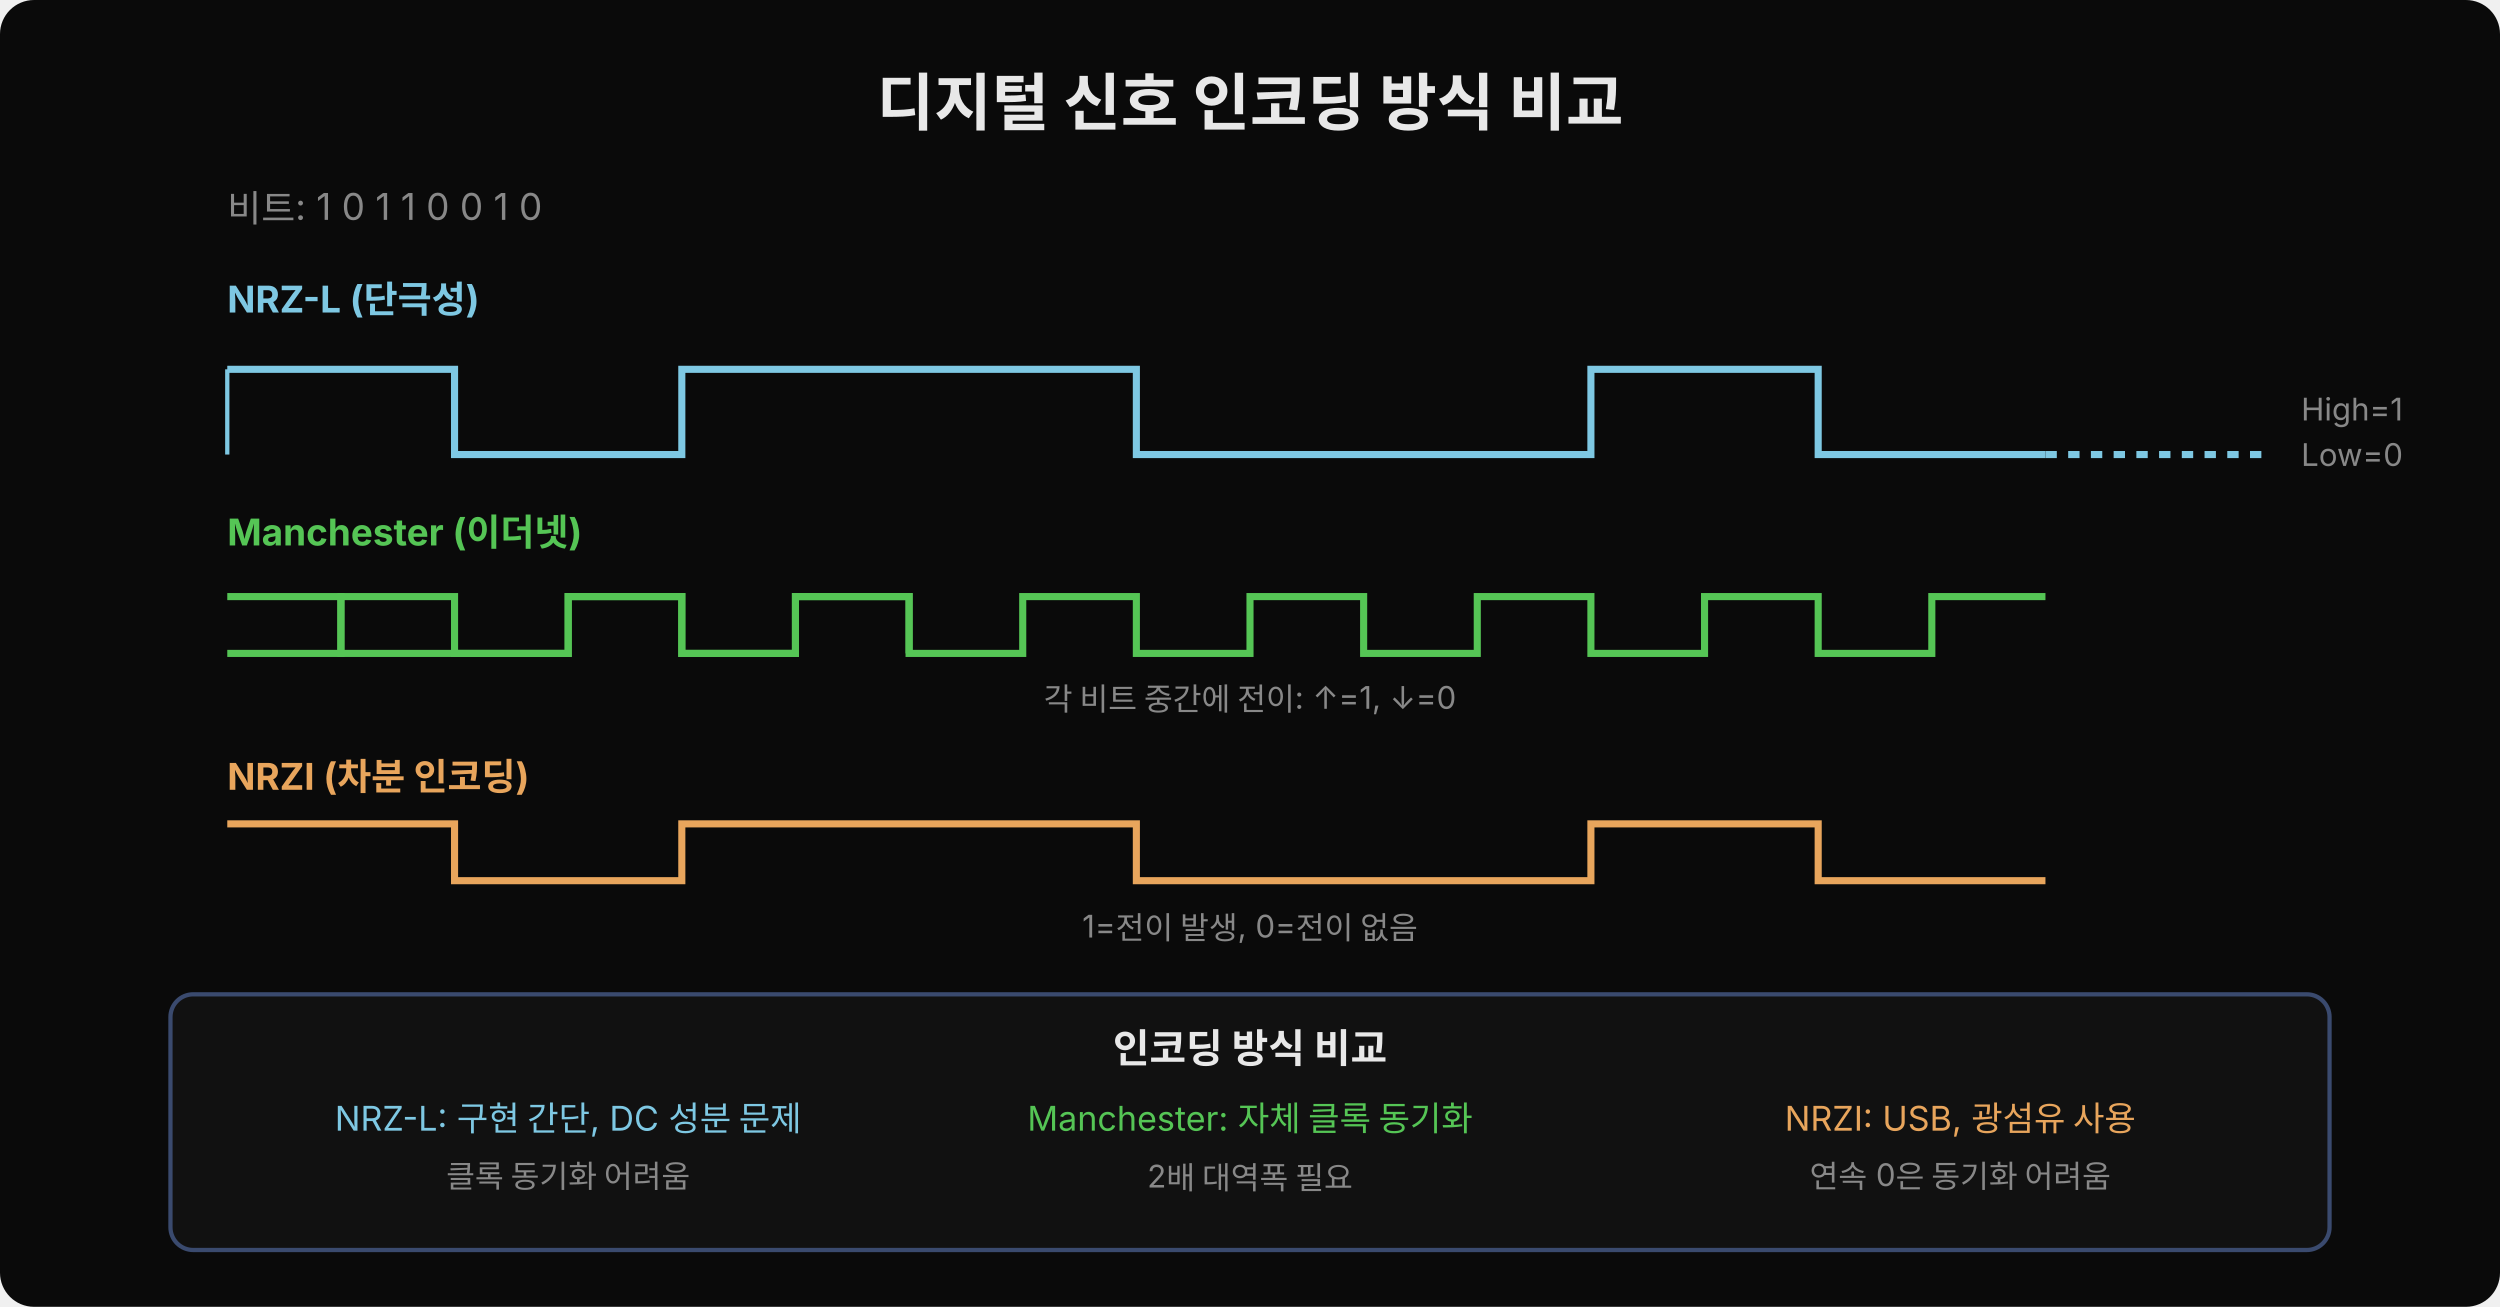
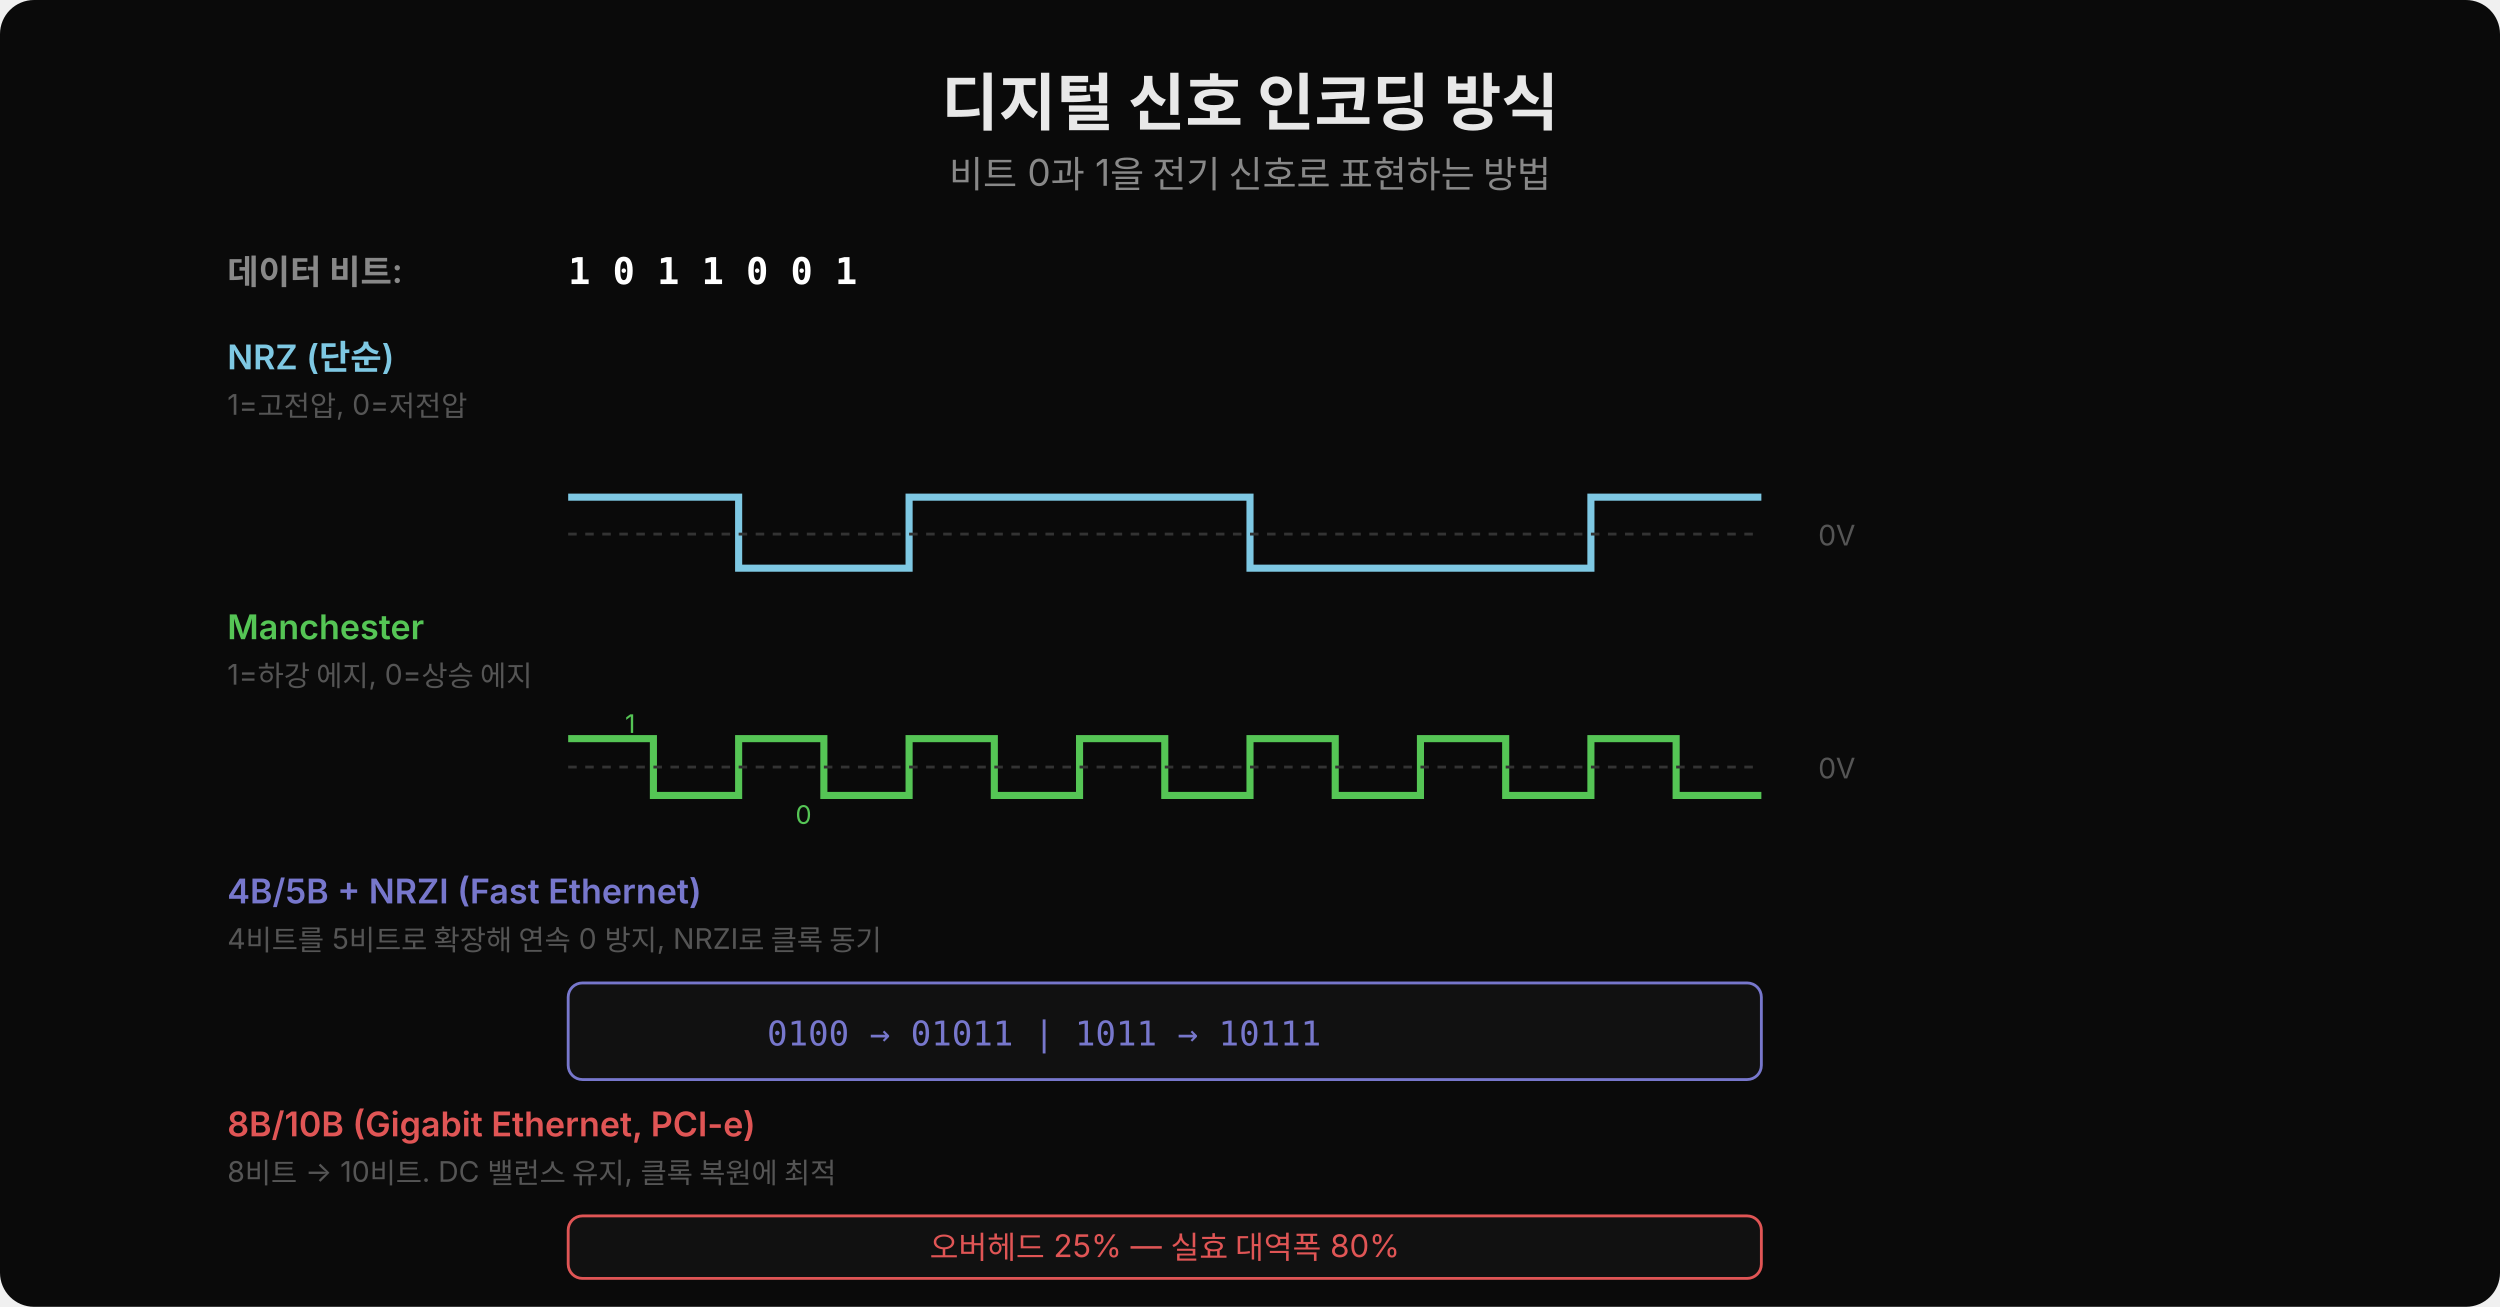
- <svg xmlns="http://www.w3.org/2000/svg" width="880" viewBox="0 0 880 460">
+ <svg xmlns="http://www.w3.org/2000/svg" width="880" height="460" viewBox="0 0 880 460">
  <rect width="880" height="460" fill="#0a0a0a" rx="12" />
-   <text x="440" y="44" font-family="'Wanted Sans Variable','Wanted Sans',-apple-system,sans-serif" font-size="22" font-weight="700" fill="#e8e8e8" text-anchor="middle">디지털 신호 인코딩 방식 비교</text>
-   <text x="80" y="78" font-family="'Wanted Sans Variable','Wanted Sans',-apple-system,sans-serif" font-size="13" fill="#888">비트: 1 0 1 1 0 0 1 0</text>
-   <text x="80" y="110" font-family="'Wanted Sans Variable','Wanted Sans',-apple-system,sans-serif" font-size="13" font-weight="700" fill="#7ec8e3">NRZ-L (단극성)</text>
-   <line x1="80" y1="130" x2="80" y2="160" stroke="#7ec8e3" stroke-width="1.5" />
-   <polyline points="80,130 160,130 160,160 240,160 240,130 320,130 400,130 400,160 480,160 560,160 560,130 640,130 640,160 720,160" fill="none" stroke="#7ec8e3" stroke-width="2.5" />
-   <line x1="720" y1="160" x2="800" y2="160" stroke="#7ec8e3" stroke-width="2.5" stroke-dasharray="4,4" />
-   <text x="810" y="148" font-family="'Wanted Sans Variable','Wanted Sans',-apple-system,sans-serif" font-size="11" fill="#888">High=1</text>
-   <text x="810" y="164" font-family="'Wanted Sans Variable','Wanted Sans',-apple-system,sans-serif" font-size="11" fill="#888">Low=0</text>
-   <text x="80" y="192" font-family="'Wanted Sans Variable','Wanted Sans',-apple-system,sans-serif" font-size="13" font-weight="700" fill="#55c555">Manchester (이더넷)</text>
-   <polyline points="80,230 120,230 120,210 160,210 160,230 200,230 200,210 240,210 240,230 280,230 280,210 320,210 320,230 360,230 360,210 400,210 400,230 440,230 440,210 480,210 480,230 520,230 520,210 560,210 560,230 600,230 600,210 640,210 640,230 680,230 680,210 720,210" fill="none" stroke="#55c555" stroke-width="2.5" />
-   <polyline points="80,210 120,210 120,230 160,230 160,230 200,230 200,210 240,210 240,230 280,230 280,210 320,210 320,230" fill="none" stroke="#55c555" stroke-width="2.5" />
-   <text x="440" y="250" font-family="'Wanted Sans Variable','Wanted Sans',-apple-system,sans-serif" font-size="11" fill="#888" text-anchor="middle">각 비트 중간에 전이: ↑=1, ↓=0</text>
-   <text x="80" y="278" font-family="'Wanted Sans Variable','Wanted Sans',-apple-system,sans-serif" font-size="13" font-weight="700" fill="#e8a55c">NRZI (차분 인코딩)</text>
-   <polyline points="80,290 160,290 160,310 240,310 240,290 320,290 400,290 400,310 480,310 560,310 560,290 640,290 640,310 720,310" fill="none" stroke="#e8a55c" stroke-width="2.5" />
-   <text x="440" y="330" font-family="'Wanted Sans Variable','Wanted Sans',-apple-system,sans-serif" font-size="11" fill="#888" text-anchor="middle">1=전이 발생, 0=전이 없음</text>
-   <rect x="60" y="350" width="760" height="90" rx="8" fill="#111" stroke="#3a4a6e" stroke-width="1.5" />
-   <text x="440" y="374" font-family="'Wanted Sans Variable','Wanted Sans',-apple-system,sans-serif" font-size="14" font-weight="700" fill="#e8e8e8" text-anchor="middle">인코딩 방식 비교</text>
-   <text x="200" y="398" font-family="'Wanted Sans Variable','Wanted Sans',-apple-system,sans-serif" font-size="12" fill="#7ec8e3" text-anchor="middle">NRZ-L: 구현 간단, DC 성분 문제</text>
-   <text x="200" y="418" font-family="'Wanted Sans Variable','Wanted Sans',-apple-system,sans-serif" font-size="11" fill="#888" text-anchor="middle">클록 동기화 어려움</text>
-   <text x="440" y="398" font-family="'Wanted Sans Variable','Wanted Sans',-apple-system,sans-serif" font-size="12" fill="#55c555" text-anchor="middle">Manchester: 자체 클록 동기화</text>
-   <text x="440" y="418" font-family="'Wanted Sans Variable','Wanted Sans',-apple-system,sans-serif" font-size="11" fill="#888" text-anchor="middle">2배 대역폭 필요</text>
-   <text x="690" y="398" font-family="'Wanted Sans Variable','Wanted Sans',-apple-system,sans-serif" font-size="12" fill="#e8a55c" text-anchor="middle">NRZI: USB, 광섬유 사용</text>
-   <text x="690" y="418" font-family="'Wanted Sans Variable','Wanted Sans',-apple-system,sans-serif" font-size="11" fill="#888" text-anchor="middle">연속 0은 동기화 어려움</text>
+   <text x="440" y="44" font-family="'Wanted Sans Variable','Wanted Sans',-apple-system,sans-serif" font-size="22" font-weight="700" fill="#e8e8e8" text-anchor="middle">디지털 신호 인코딩 방식</text>
+   <text x="440" y="66" font-family="'Wanted Sans Variable','Wanted Sans',-apple-system,sans-serif" font-size="13" fill="#888" text-anchor="middle">비트 0과 1을 전기 신호로 표현하는 방법</text>
+   <text x="80" y="100" font-family="'Wanted Sans Variable','Wanted Sans',-apple-system,sans-serif" font-size="12" font-weight="600" fill="#888">데이터 비트:</text>
+   <text x="200" y="100" font-family="'JetBrains Mono','Menlo','Consolas',monospace" font-size="13" font-weight="600" fill="#ffffff">1  0  1  1  0  0  1</text>
+   <text x="80" y="130" font-family="'Wanted Sans Variable','Wanted Sans',-apple-system,sans-serif" font-size="12" font-weight="600" fill="#7ec8e3">NRZ (단순)</text>
+   <text x="80" y="146" font-family="'Wanted Sans Variable','Wanted Sans',-apple-system,sans-serif" font-size="10" fill="#555">1=고전압, 0=저전압</text>
+   <polyline points="200,175 260,175 260,200 320,200 320,175 380,175 380,175 440,175 440,200 500,200 500,200 560,200 560,175 620,175" fill="none" stroke="#7ec8e3" stroke-width="2.5" />
+   <line x1="200" y1="188" x2="620" y2="188" stroke="#333" stroke-width="1" stroke-dasharray="3,3" />
+   <text x="640" y="192" font-family="'Wanted Sans Variable','Wanted Sans',-apple-system,sans-serif" font-size="10" fill="#555">0V</text>
+   <text x="80" y="225" font-family="'Wanted Sans Variable','Wanted Sans',-apple-system,sans-serif" font-size="12" font-weight="600" fill="#55c555">Manchester</text>
+   <text x="80" y="241" font-family="'Wanted Sans Variable','Wanted Sans',-apple-system,sans-serif" font-size="10" fill="#555">1=하강 에지, 0=상승 에지</text>
+   <polyline points="200,260 230,260 230,280 260,280 260,260 290,260 290,280 320,280 320,260 350,260 350,280 380,280 380,260 410,260 410,280 440,280 440,260 470,260 470,280 500,280 500,260 530,260 530,280 560,280 560,260 590,260 590,280 620,280" fill="none" stroke="#55c555" stroke-width="2.5" />
+   <line x1="200" y1="270" x2="620" y2="270" stroke="#333" stroke-width="1" stroke-dasharray="3,3" />
+   <text x="640" y="274" font-family="'Wanted Sans Variable','Wanted Sans',-apple-system,sans-serif" font-size="10" fill="#555">0V</text>
+   <text x="220" y="258" font-family="'Wanted Sans Variable','Wanted Sans',-apple-system,sans-serif" font-size="9" fill="#55c555">1</text>
+   <text x="280" y="290" font-family="'Wanted Sans Variable','Wanted Sans',-apple-system,sans-serif" font-size="9" fill="#55c555">0</text>
+   <text x="80" y="318" font-family="'Wanted Sans Variable','Wanted Sans',-apple-system,sans-serif" font-size="12" font-weight="600" fill="#7777cc">4B/5B + NRZI (Fast Ethernet)</text>
+   <text x="80" y="334" font-family="'Wanted Sans Variable','Wanted Sans',-apple-system,sans-serif" font-size="10" fill="#555">4비트를 5비트로 확장해 연속 0 방지, NRZI로 클록 동기</text>
+   <rect x="200" y="346" width="420" height="34" rx="5" fill="#111" stroke="#7777cc" stroke-width="1" />
+   <text x="270" y="368" font-family="'JetBrains Mono','Menlo','Consolas',monospace" font-size="12" fill="#7777cc">0100 → 01011  |  1011 → 10111</text>
+   <text x="80" y="400" font-family="'Wanted Sans Variable','Wanted Sans',-apple-system,sans-serif" font-size="12" font-weight="600" fill="#e05555">8B/10B (Gigabit Ethernet, PCI-e)</text>
+   <text x="80" y="416" font-family="'Wanted Sans Variable','Wanted Sans',-apple-system,sans-serif" font-size="10" fill="#555">8비트 → 10비트. DC 밸런스 유지, 클록 복원에 최적</text>
+   <rect x="200" y="428" width="420" height="22" rx="5" fill="#111" stroke="#e05555" stroke-width="1" />
+   <text x="410" y="443" font-family="'Wanted Sans Variable','Wanted Sans',-apple-system,sans-serif" font-size="11" fill="#e05555" text-anchor="middle">오버헤드 25% — 실효 대역폭 80%</text>
</svg>
